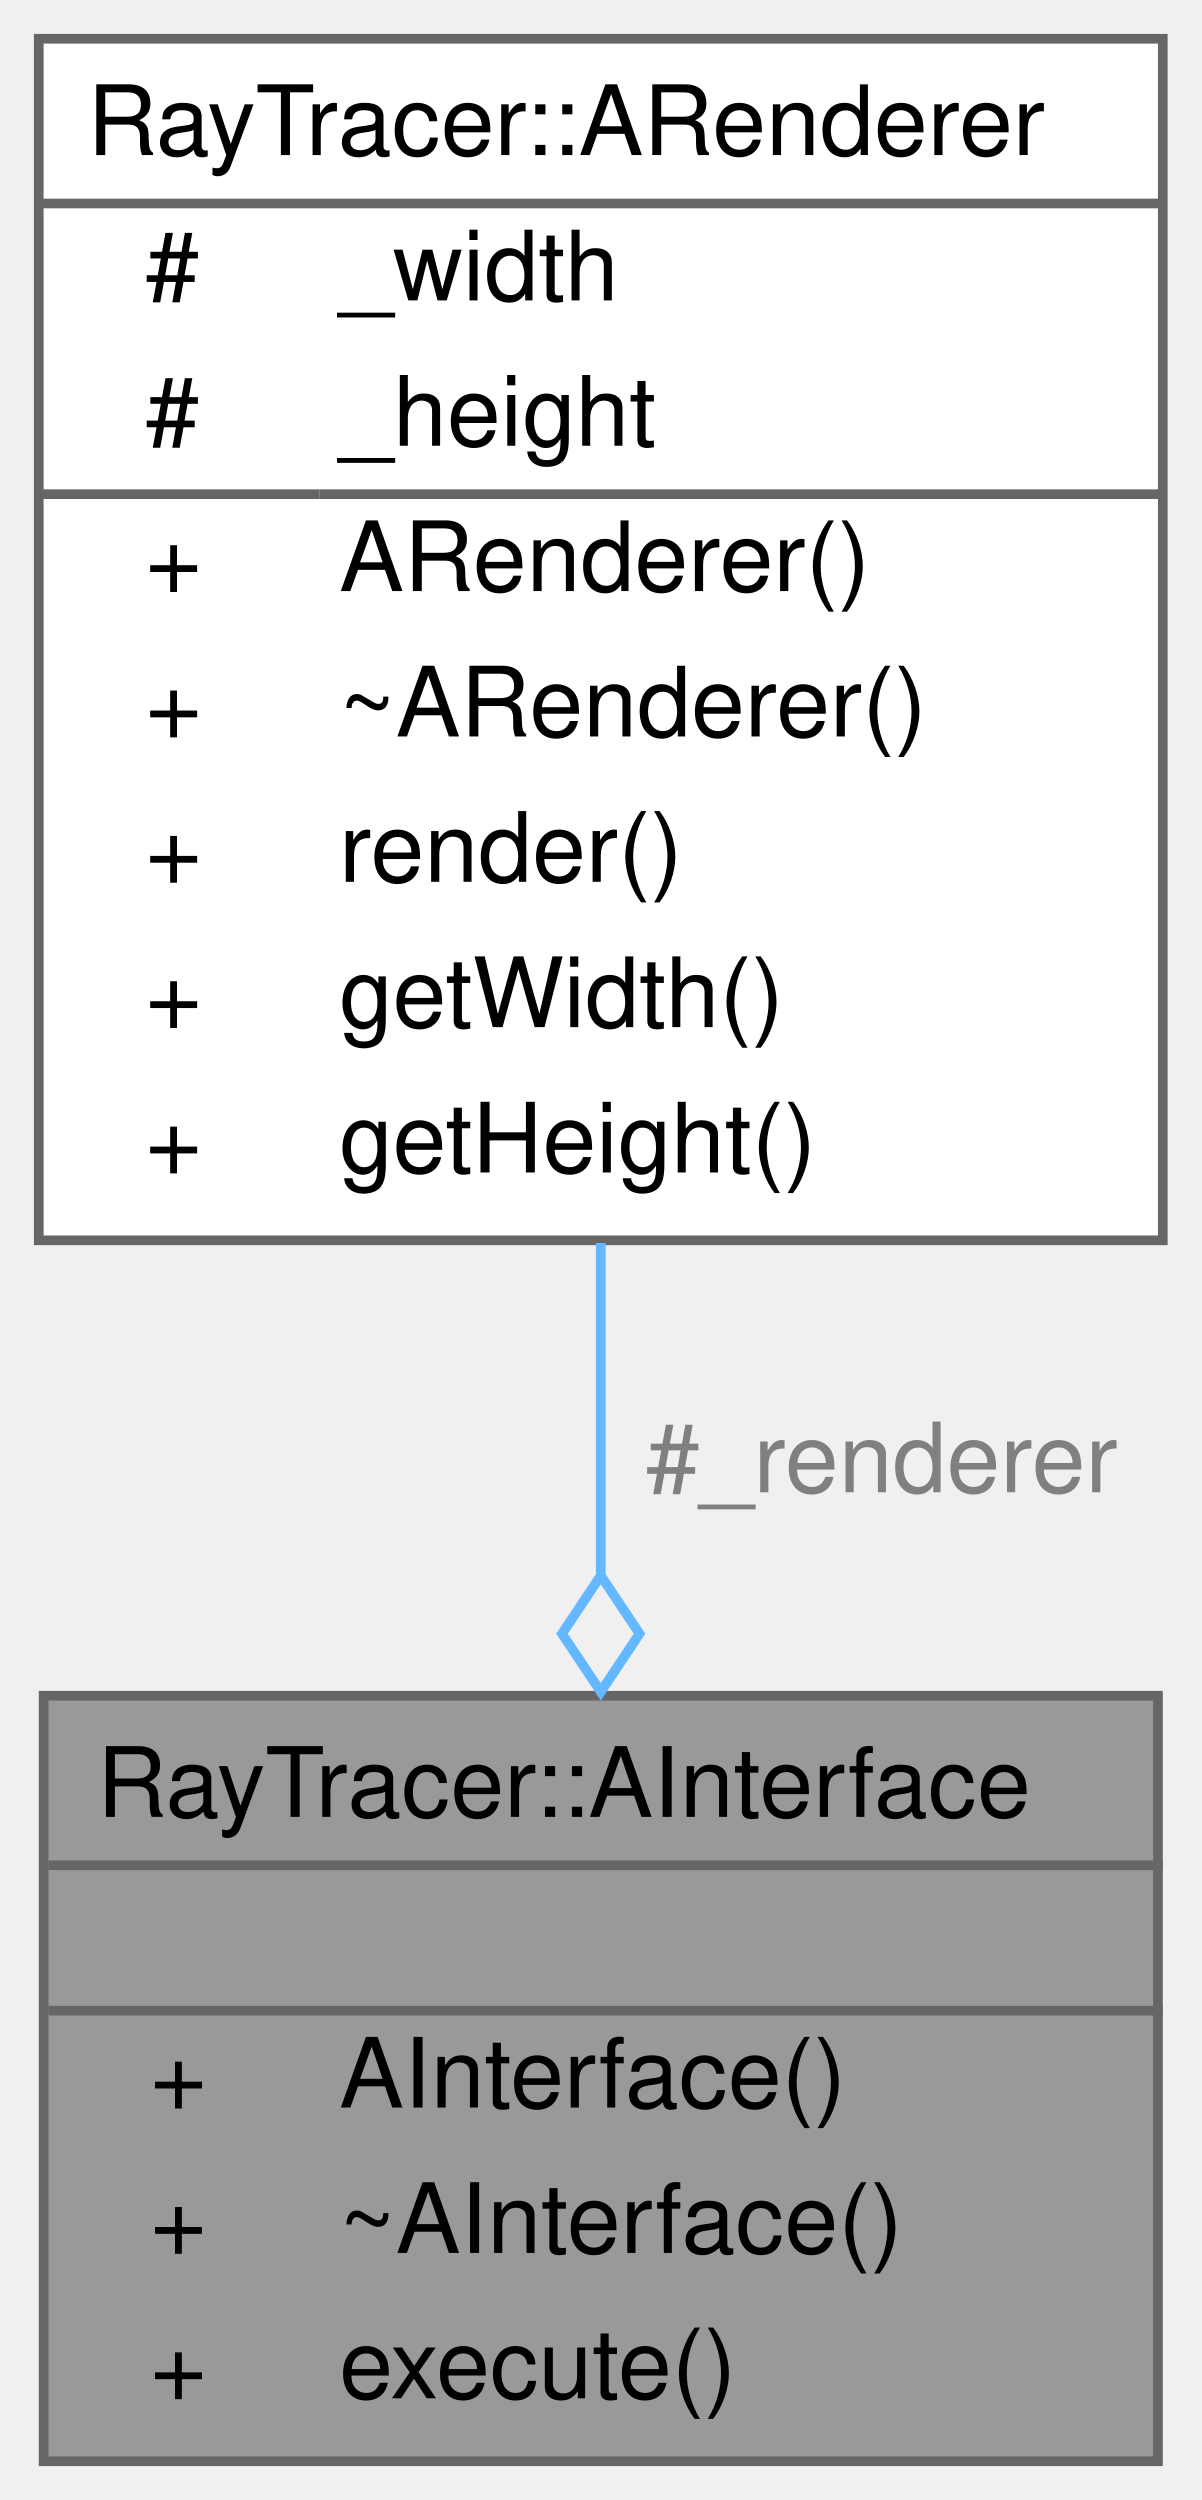
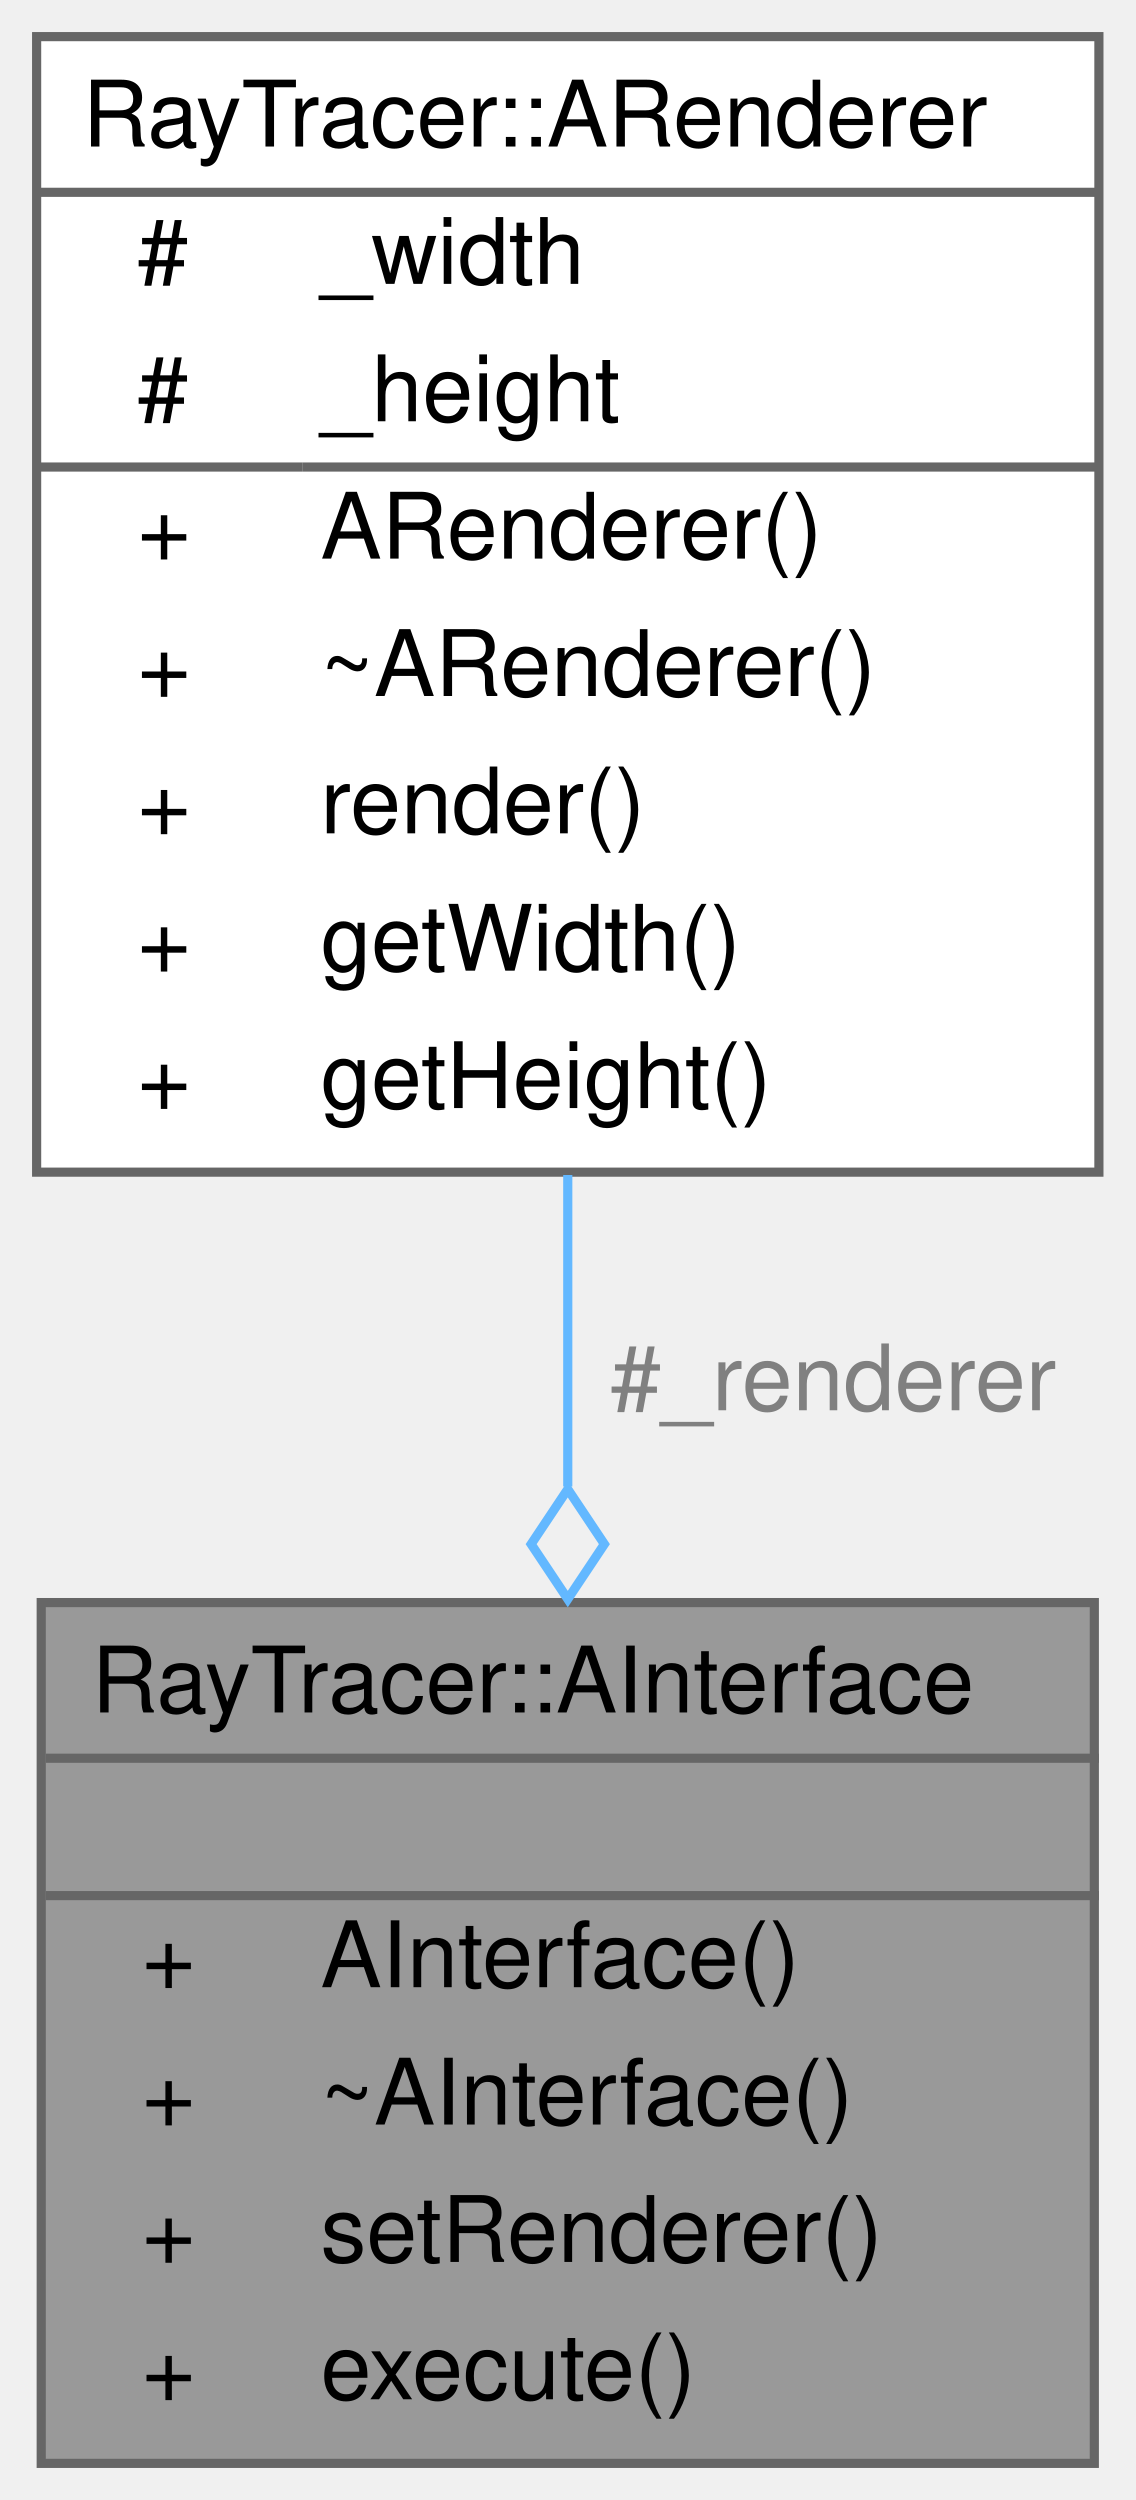
- <svg xmlns="http://www.w3.org/2000/svg" xmlns:xlink="http://www.w3.org/1999/xlink" width="124pt" height="258pt" viewBox="0.00 0.00 124.00 258.00">
-   <g id="graph0" class="graph" transform="scale(1 1) rotate(0) translate(4 254)">
+ <svg xmlns="http://www.w3.org/2000/svg" xmlns:xlink="http://www.w3.org/1999/xlink" width="124pt" height="273pt" viewBox="0.00 0.00 124.00 273.00">
+   <g id="graph0" class="graph" transform="scale(1 1) rotate(0) translate(4 269)">
    <g id="Node000001" class="node">
      <g id="a_Node000001">
        <a xlink:title="Abstract base class for application interfaces. An interface owns a renderer and orchestrates executi...">
-           <polygon fill="#999999" stroke="transparent" points="115.5,-79 0.5,-79 0.5,0 115.5,0 115.5,-79" />
-           <text text-anchor="start" x="6" y="-66.5" font-family="Helvetica,sans-Serif" font-size="10.00">RayTracer::AInterface</text>
-           <text text-anchor="start" x="56.5" y="-51.5" font-family="Helvetica,sans-Serif" font-size="10.00"> </text>
-           <text text-anchor="start" x="11.5" y="-36.5" font-family="Helvetica,sans-Serif" font-size="10.00">+</text>
-           <text text-anchor="start" x="31" y="-36.5" font-family="Helvetica,sans-Serif" font-size="10.00">AInterface()</text>
-           <text text-anchor="start" x="11.5" y="-21.5" font-family="Helvetica,sans-Serif" font-size="10.00">+</text>
-           <text text-anchor="start" x="31" y="-21.5" font-family="Helvetica,sans-Serif" font-size="10.00">~AInterface()</text>
-           <text text-anchor="start" x="11.5" y="-6.5" font-family="Helvetica,sans-Serif" font-size="10.00">+</text>
-           <text text-anchor="start" x="31" y="-6.5" font-family="Helvetica,sans-Serif" font-size="10.00">execute()</text>
-           <polygon fill="#666666" stroke="#666666" points="1,-61.5 1,-61.5 116,-61.5 116,-61.5 1,-61.5" />
-           <polygon fill="#666666" stroke="#666666" points="1,-46.5 1,-46.5 116,-46.5 116,-46.5 1,-46.5" />
-           <polygon fill="none" stroke="#666666" points="0.5,0 0.5,-79 115.5,-79 115.5,0 0.5,0" />
+           <polygon fill="#999999" stroke="transparent" points="115.5,-94 0.5,-94 0.5,0 115.5,0 115.5,-94" />
+           <text text-anchor="start" x="6" y="-82" font-family="Helvetica,sans-Serif" font-size="10.00">RayTracer::AInterface</text>
+           <text text-anchor="start" x="56.5" y="-67" font-family="Helvetica,sans-Serif" font-size="10.00"> </text>
+           <text text-anchor="start" x="11.5" y="-52" font-family="Helvetica,sans-Serif" font-size="10.00">+</text>
+           <text text-anchor="start" x="31" y="-52" font-family="Helvetica,sans-Serif" font-size="10.00">AInterface()</text>
+           <text text-anchor="start" x="11.5" y="-37" font-family="Helvetica,sans-Serif" font-size="10.00">+</text>
+           <text text-anchor="start" x="31" y="-37" font-family="Helvetica,sans-Serif" font-size="10.00">~AInterface()</text>
+           <text text-anchor="start" x="11.5" y="-22" font-family="Helvetica,sans-Serif" font-size="10.00">+</text>
+           <text text-anchor="start" x="31" y="-22" font-family="Helvetica,sans-Serif" font-size="10.00">setRenderer()</text>
+           <text text-anchor="start" x="11.5" y="-7" font-family="Helvetica,sans-Serif" font-size="10.00">+</text>
+           <text text-anchor="start" x="31" y="-7" font-family="Helvetica,sans-Serif" font-size="10.00">execute()</text>
+           <polygon fill="#666666" stroke="#666666" points="1,-77 1,-77 116,-77 116,-77 1,-77" />
+           <polygon fill="#666666" stroke="#666666" points="1,-62 1,-62 116,-62 116,-62 1,-62" />
+           <polygon fill="none" stroke="#666666" points="0.5,0 0.5,-94 115.5,-94 115.5,0 0.5,0" />
        </a>
      </g>
    </g>
    <g id="Node000002" class="node">
      <g id="a_Node000002">
        <a xlink:href="classRayTracer_1_1ARenderer.html" target="_top" xlink:title="Abstract base class for all renderers. Defines the interface for rendering a scene and producing a fr...">
-           <polygon fill="white" stroke="transparent" points="116,-250 0,-250 0,-126 116,-126 116,-250" />
-           <text text-anchor="start" x="5" y="-238" font-family="Helvetica,sans-Serif" font-size="10.00">RayTracer::ARenderer</text>
+           <polygon fill="white" stroke="transparent" points="116,-265 0,-265 0,-141 116,-141 116,-265" />
+           <text text-anchor="start" x="5" y="-253" font-family="Helvetica,sans-Serif" font-size="10.00">RayTracer::ARenderer</text>
+           <text text-anchor="start" x="11" y="-238" font-family="Helvetica,sans-Serif" font-size="10.00">#</text>
+           <text text-anchor="start" x="31" y="-238" font-family="Helvetica,sans-Serif" font-size="10.00">_width</text>
          <text text-anchor="start" x="11" y="-223" font-family="Helvetica,sans-Serif" font-size="10.00">#</text>
-           <text text-anchor="start" x="31" y="-223" font-family="Helvetica,sans-Serif" font-size="10.00">_width</text>
-           <text text-anchor="start" x="11" y="-208" font-family="Helvetica,sans-Serif" font-size="10.00">#</text>
-           <text text-anchor="start" x="31" y="-208" font-family="Helvetica,sans-Serif" font-size="10.00">_height</text>
+           <text text-anchor="start" x="31" y="-223" font-family="Helvetica,sans-Serif" font-size="10.00">_height</text>
+           <text text-anchor="start" x="11" y="-208" font-family="Helvetica,sans-Serif" font-size="10.00">+</text>
+           <text text-anchor="start" x="31" y="-208" font-family="Helvetica,sans-Serif" font-size="10.00">ARenderer()</text>
          <text text-anchor="start" x="11" y="-193" font-family="Helvetica,sans-Serif" font-size="10.00">+</text>
-           <text text-anchor="start" x="31" y="-193" font-family="Helvetica,sans-Serif" font-size="10.00">ARenderer()</text>
+           <text text-anchor="start" x="31" y="-193" font-family="Helvetica,sans-Serif" font-size="10.00">~ARenderer()</text>
          <text text-anchor="start" x="11" y="-178" font-family="Helvetica,sans-Serif" font-size="10.00">+</text>
-           <text text-anchor="start" x="31" y="-178" font-family="Helvetica,sans-Serif" font-size="10.00">~ARenderer()</text>
+           <text text-anchor="start" x="31" y="-178" font-family="Helvetica,sans-Serif" font-size="10.00">render()</text>
          <text text-anchor="start" x="11" y="-163" font-family="Helvetica,sans-Serif" font-size="10.00">+</text>
-           <text text-anchor="start" x="31" y="-163" font-family="Helvetica,sans-Serif" font-size="10.00">render()</text>
+           <text text-anchor="start" x="31" y="-163" font-family="Helvetica,sans-Serif" font-size="10.00">getWidth()</text>
          <text text-anchor="start" x="11" y="-148" font-family="Helvetica,sans-Serif" font-size="10.00">+</text>
-           <text text-anchor="start" x="31" y="-148" font-family="Helvetica,sans-Serif" font-size="10.00">getWidth()</text>
-           <text text-anchor="start" x="11" y="-133" font-family="Helvetica,sans-Serif" font-size="10.00">+</text>
-           <text text-anchor="start" x="31" y="-133" font-family="Helvetica,sans-Serif" font-size="10.00">getHeight()</text>
-           <polygon fill="#666666" stroke="#666666" points="0,-233 0,-233 116,-233 116,-233 0,-233" />
-           <polygon fill="#666666" stroke="#666666" points="0,-203 0,-203 29,-203 29,-203 0,-203" />
-           <polygon fill="#666666" stroke="#666666" points="29,-203 29,-203 116,-203 116,-203 29,-203" />
-           <polygon fill="none" stroke="#666666" points="0,-126 0,-250 116,-250 116,-126 0,-126" />
+           <text text-anchor="start" x="31" y="-148" font-family="Helvetica,sans-Serif" font-size="10.00">getHeight()</text>
+           <polygon fill="#666666" stroke="#666666" points="0,-248 0,-248 116,-248 116,-248 0,-248" />
+           <polygon fill="#666666" stroke="#666666" points="0,-218 0,-218 29,-218 29,-218 0,-218" />
+           <polygon fill="#666666" stroke="#666666" points="29,-218 29,-218 116,-218 116,-218 29,-218" />
+           <polygon fill="none" stroke="#666666" points="0,-141 0,-265 116,-265 116,-141 0,-141" />
        </a>
      </g>
    </g>
    <g id="edge1_Node000001_Node000002" class="edge">
      <g id="a_edge1_Node000001_Node000002">
        <a xlink:title=" ">
-           <path fill="none" stroke="#63b8ff" d="M58,-125.72C58,-114.33 58,-102.54 58,-91.49" />
-           <polygon fill="none" stroke="#63b8ff" points="58,-91.4 54,-85.4 58,-79.4 62,-85.4 58,-91.4" />
+           <path fill="none" stroke="#63b8ff" d="M58,-140.69C58,-129.48 58,-117.8 58,-106.67" />
+           <polygon fill="none" stroke="#63b8ff" points="58,-106.38 54,-100.38 58,-94.38 62,-100.38 58,-106.38" />
        </a>
      </g>
-       <text text-anchor="middle" x="87" y="-100" font-family="Helvetica,sans-Serif" font-size="10.00" fill="grey"> #_renderer</text>
+       <text text-anchor="middle" x="87" y="-115" font-family="Helvetica,sans-Serif" font-size="10.00" fill="grey"> #_renderer</text>
    </g>
  </g>
</svg>
